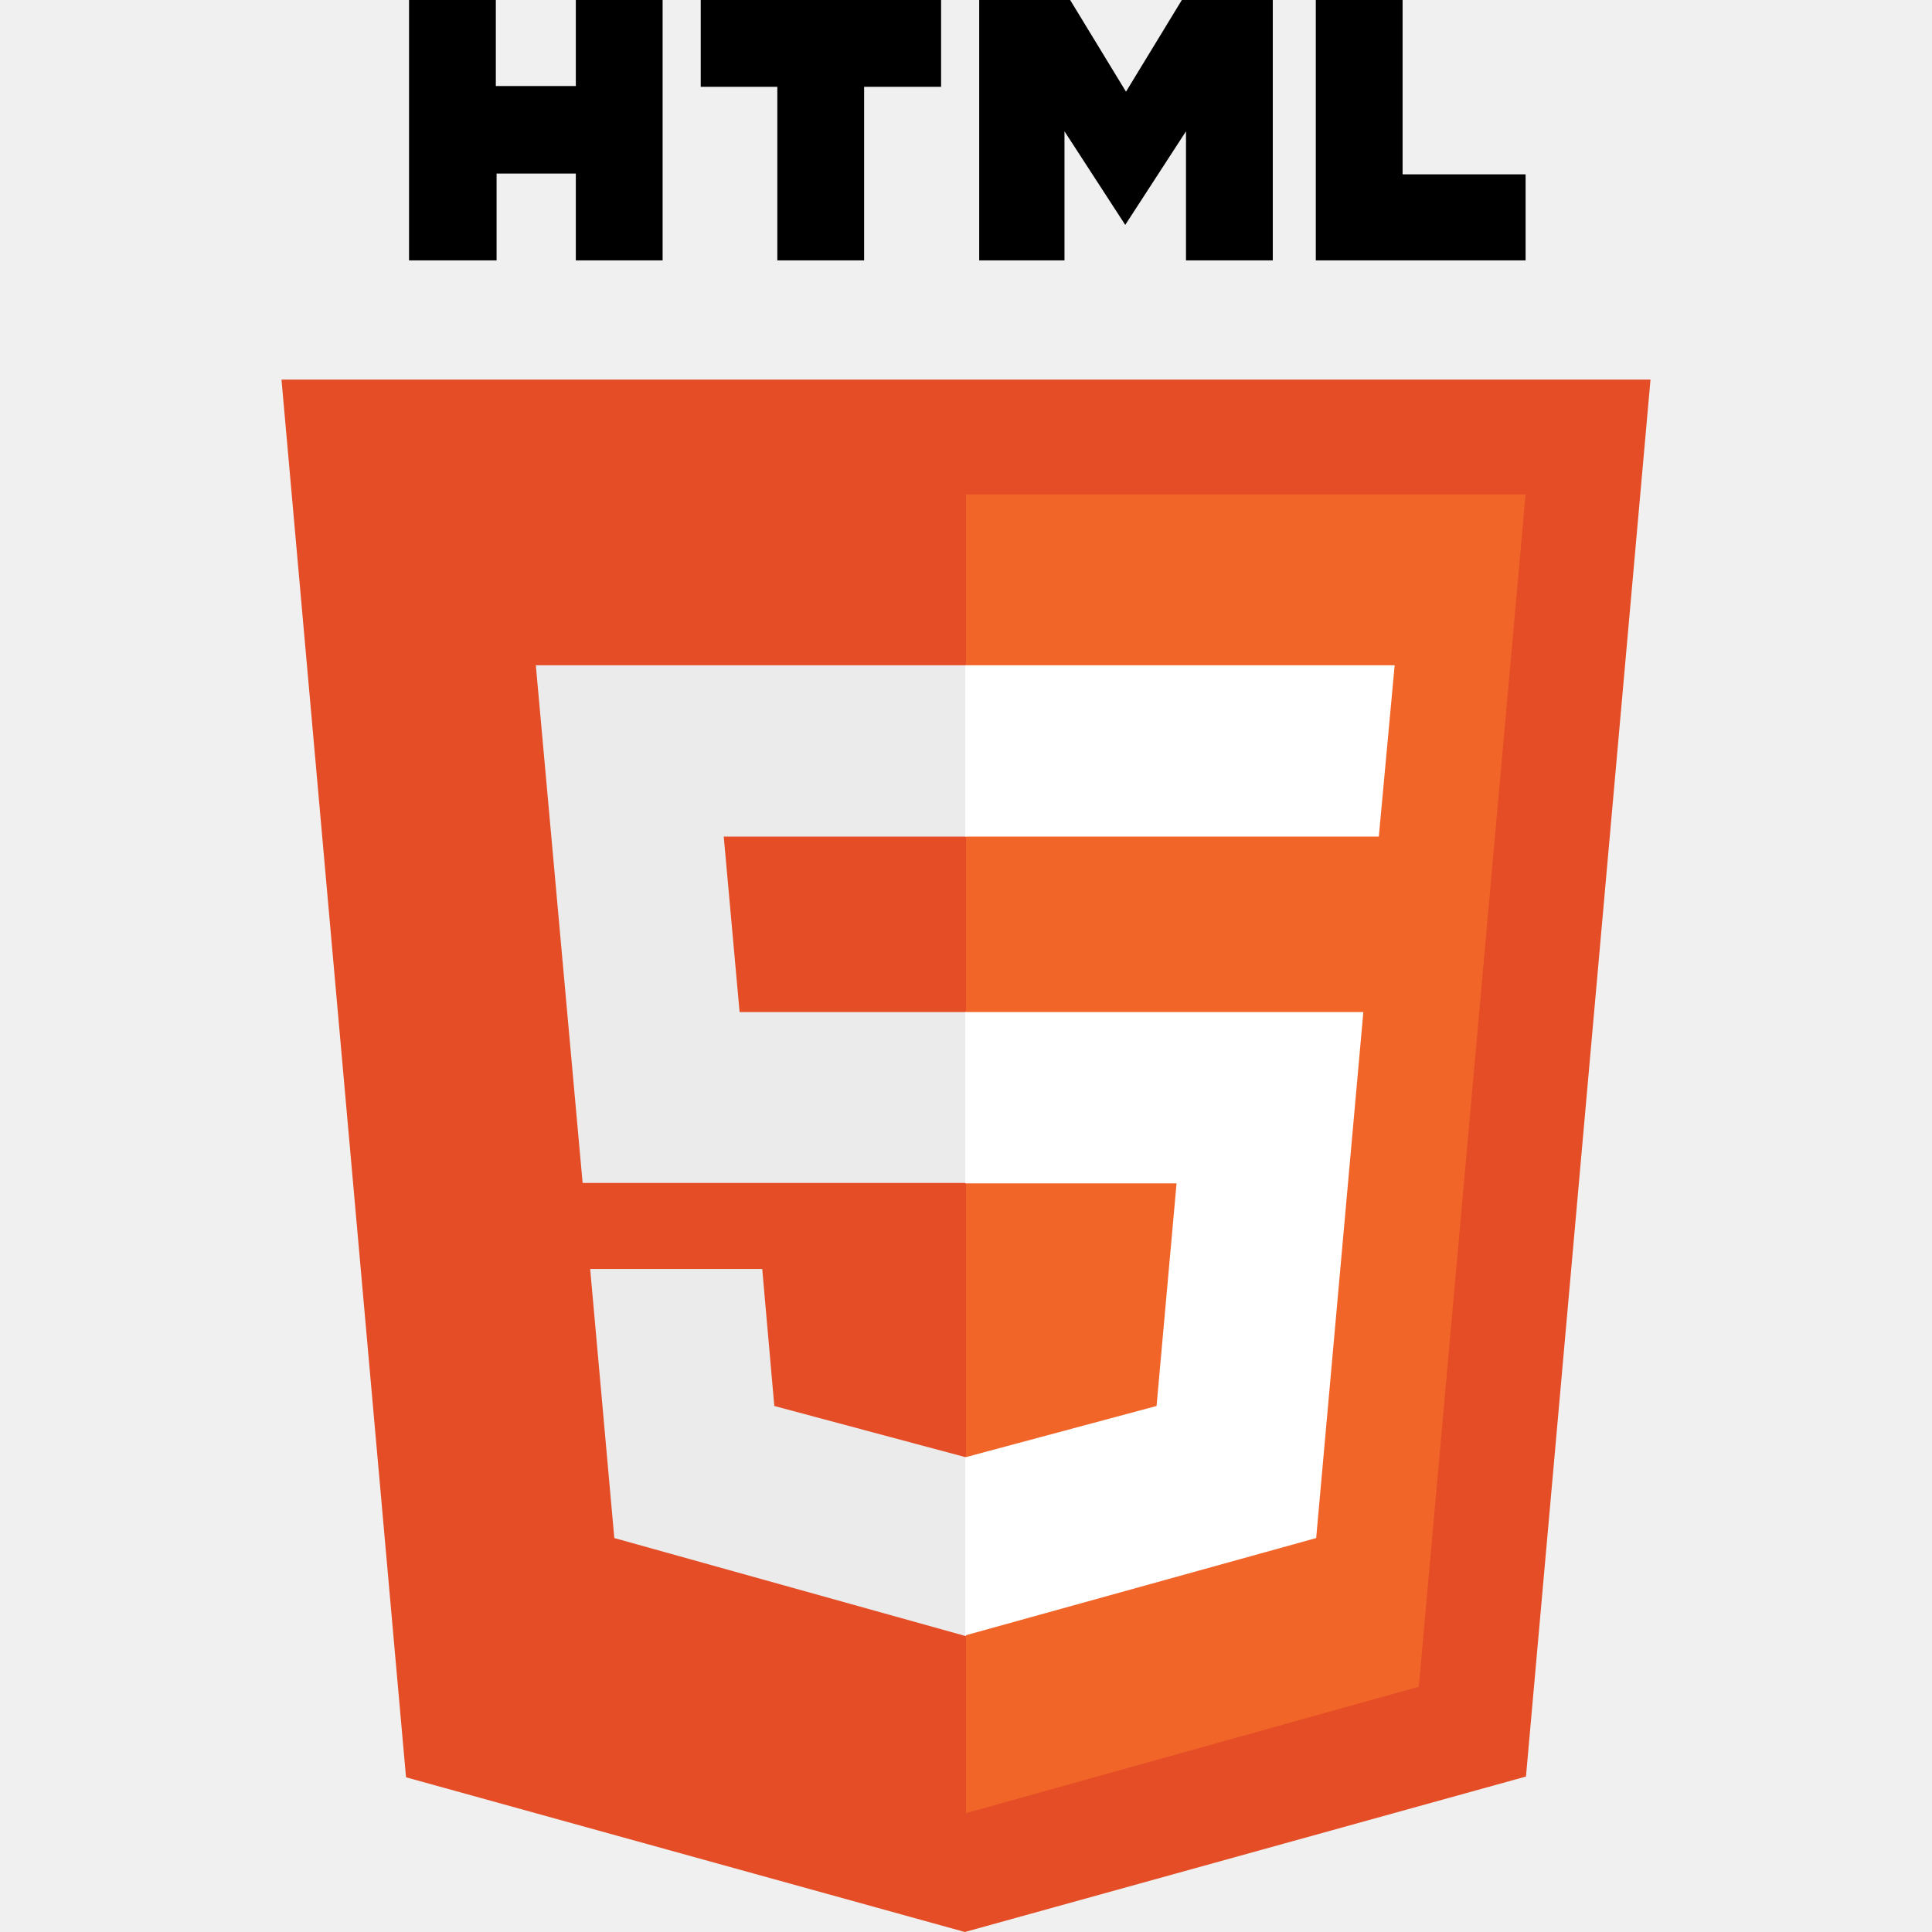
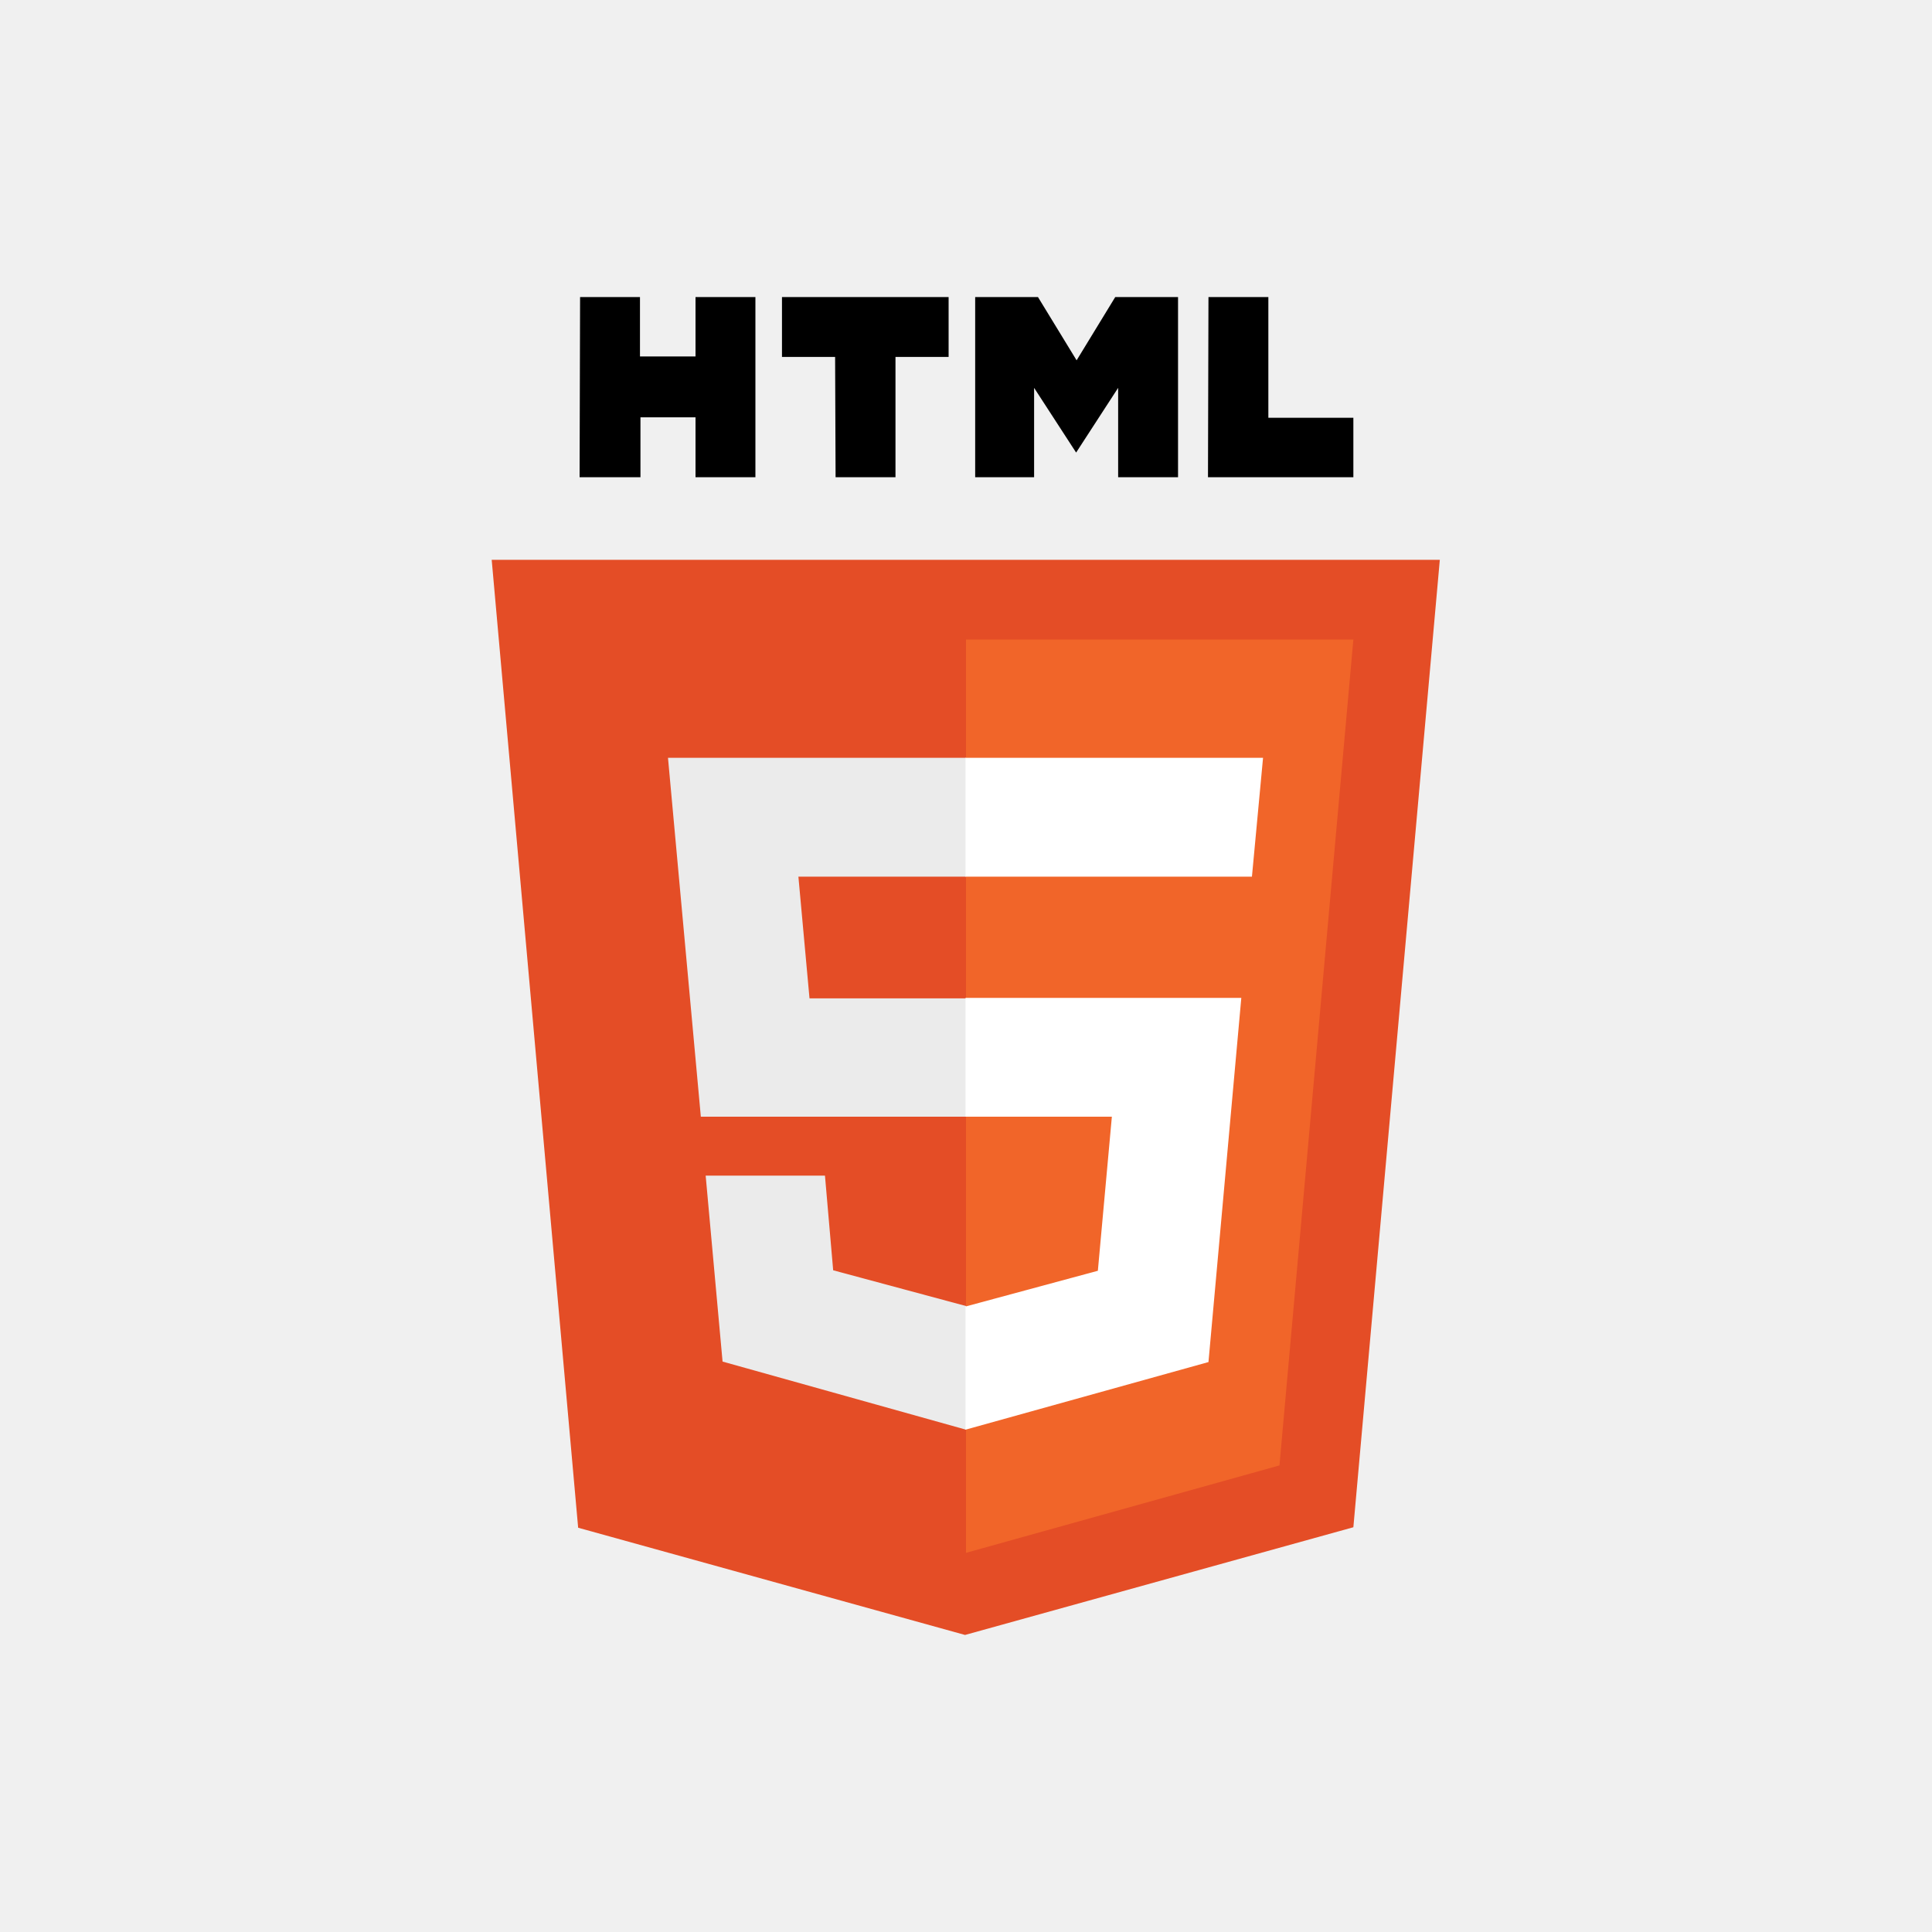
- <svg xmlns="http://www.w3.org/2000/svg" viewBox="0 0 512 512">
-   <path d="M108.4 0h23v22.8h21.2V0h23v69h-23V46h-21v23h-23.2M206 23h-20.3V0h63.7v23H229v46h-23M259.5 0h24.1l14.8 24.3L313.2 0h24.1v69h-23V34.8l-16.1 24.8l-16.1-24.8v34.2h-22.6M348.7 0h23v46.2h32.6V69h-55.6" />
-   <path fill="#e44d26" d="M107.6 471l-33-370.4h362.8l-33 370.2L255.7 512" />
-   <path fill="#f16529" d="M256 480.5V131H404.3L376 447" />
-   <path fill="#ebebeb" d="M142 176.3h114v45.4h-64.2l4.2 46.5h60v45.3H154.4M156.4 336.3H202l3.2 36.3 50.8 13.6v47.4l-93.2-26" />
-   <path fill="#fff" d="M369.6 176.3H255.8v45.4h109.6M361.3 268.2H255.8v45.4h56l-5.3 59-50.7 13.6v47.2l93-25.8" />
+ <svg xmlns="http://www.w3.org/2000/svg" id="Layer_1" version="1.1" viewBox="0 0 400 400">
+   <defs>
+     <style>
+       .st0 {
+         fill: #ebebeb;
+       }
+ 
+       .st1 {
+         fill: #f16529;
+       }
+ 
+       .st2 {
+         fill: #e44d26;
+       }
+ 
+       .st3 {
+         fill: #fff;
+       }
+     </style>
+   </defs>
+   <path d="M120.1,61.5h12.4v12.3h11.5v-12.3h12.4v37.3h-12.4v-12.4h-11.4v12.4h-12.6M172.9,73.9h-11v-12.4h34.5v12.4h-11v24.9h-12.4M201.9,61.5h13l8,13.1,8-13.1h13v37.3h-12.4v-18.5l-8.7,13.4-8.7-13.4v18.5h-12.2M250.2,61.5h12.4v25h17.6v12.3h-30.1" />
+   <path class="st2" d="M119.7,316.3l-17.9-200.4h196.3l-17.9,200.3-80.4,22.3" />
+   <path class="st1" d="M200,321.5v-189.1h80.2l-15.3,171" />
+   <path class="st0" d="M138.3,156.9h61.7v24.6h-34.7l2.3,25.2h32.5v24.5h-55M146.1,243.4h24.7l1.7,19.6,27.5,7.4v25.6l-50.4-14.1" />
+   <path class="st3" d="M261.5,156.9h-61.6v24.6h59.3M257,206.6h-57.1v24.6h30.3l-2.9,31.9-27.4,7.4v25.5l50.3-14" />
</svg>
